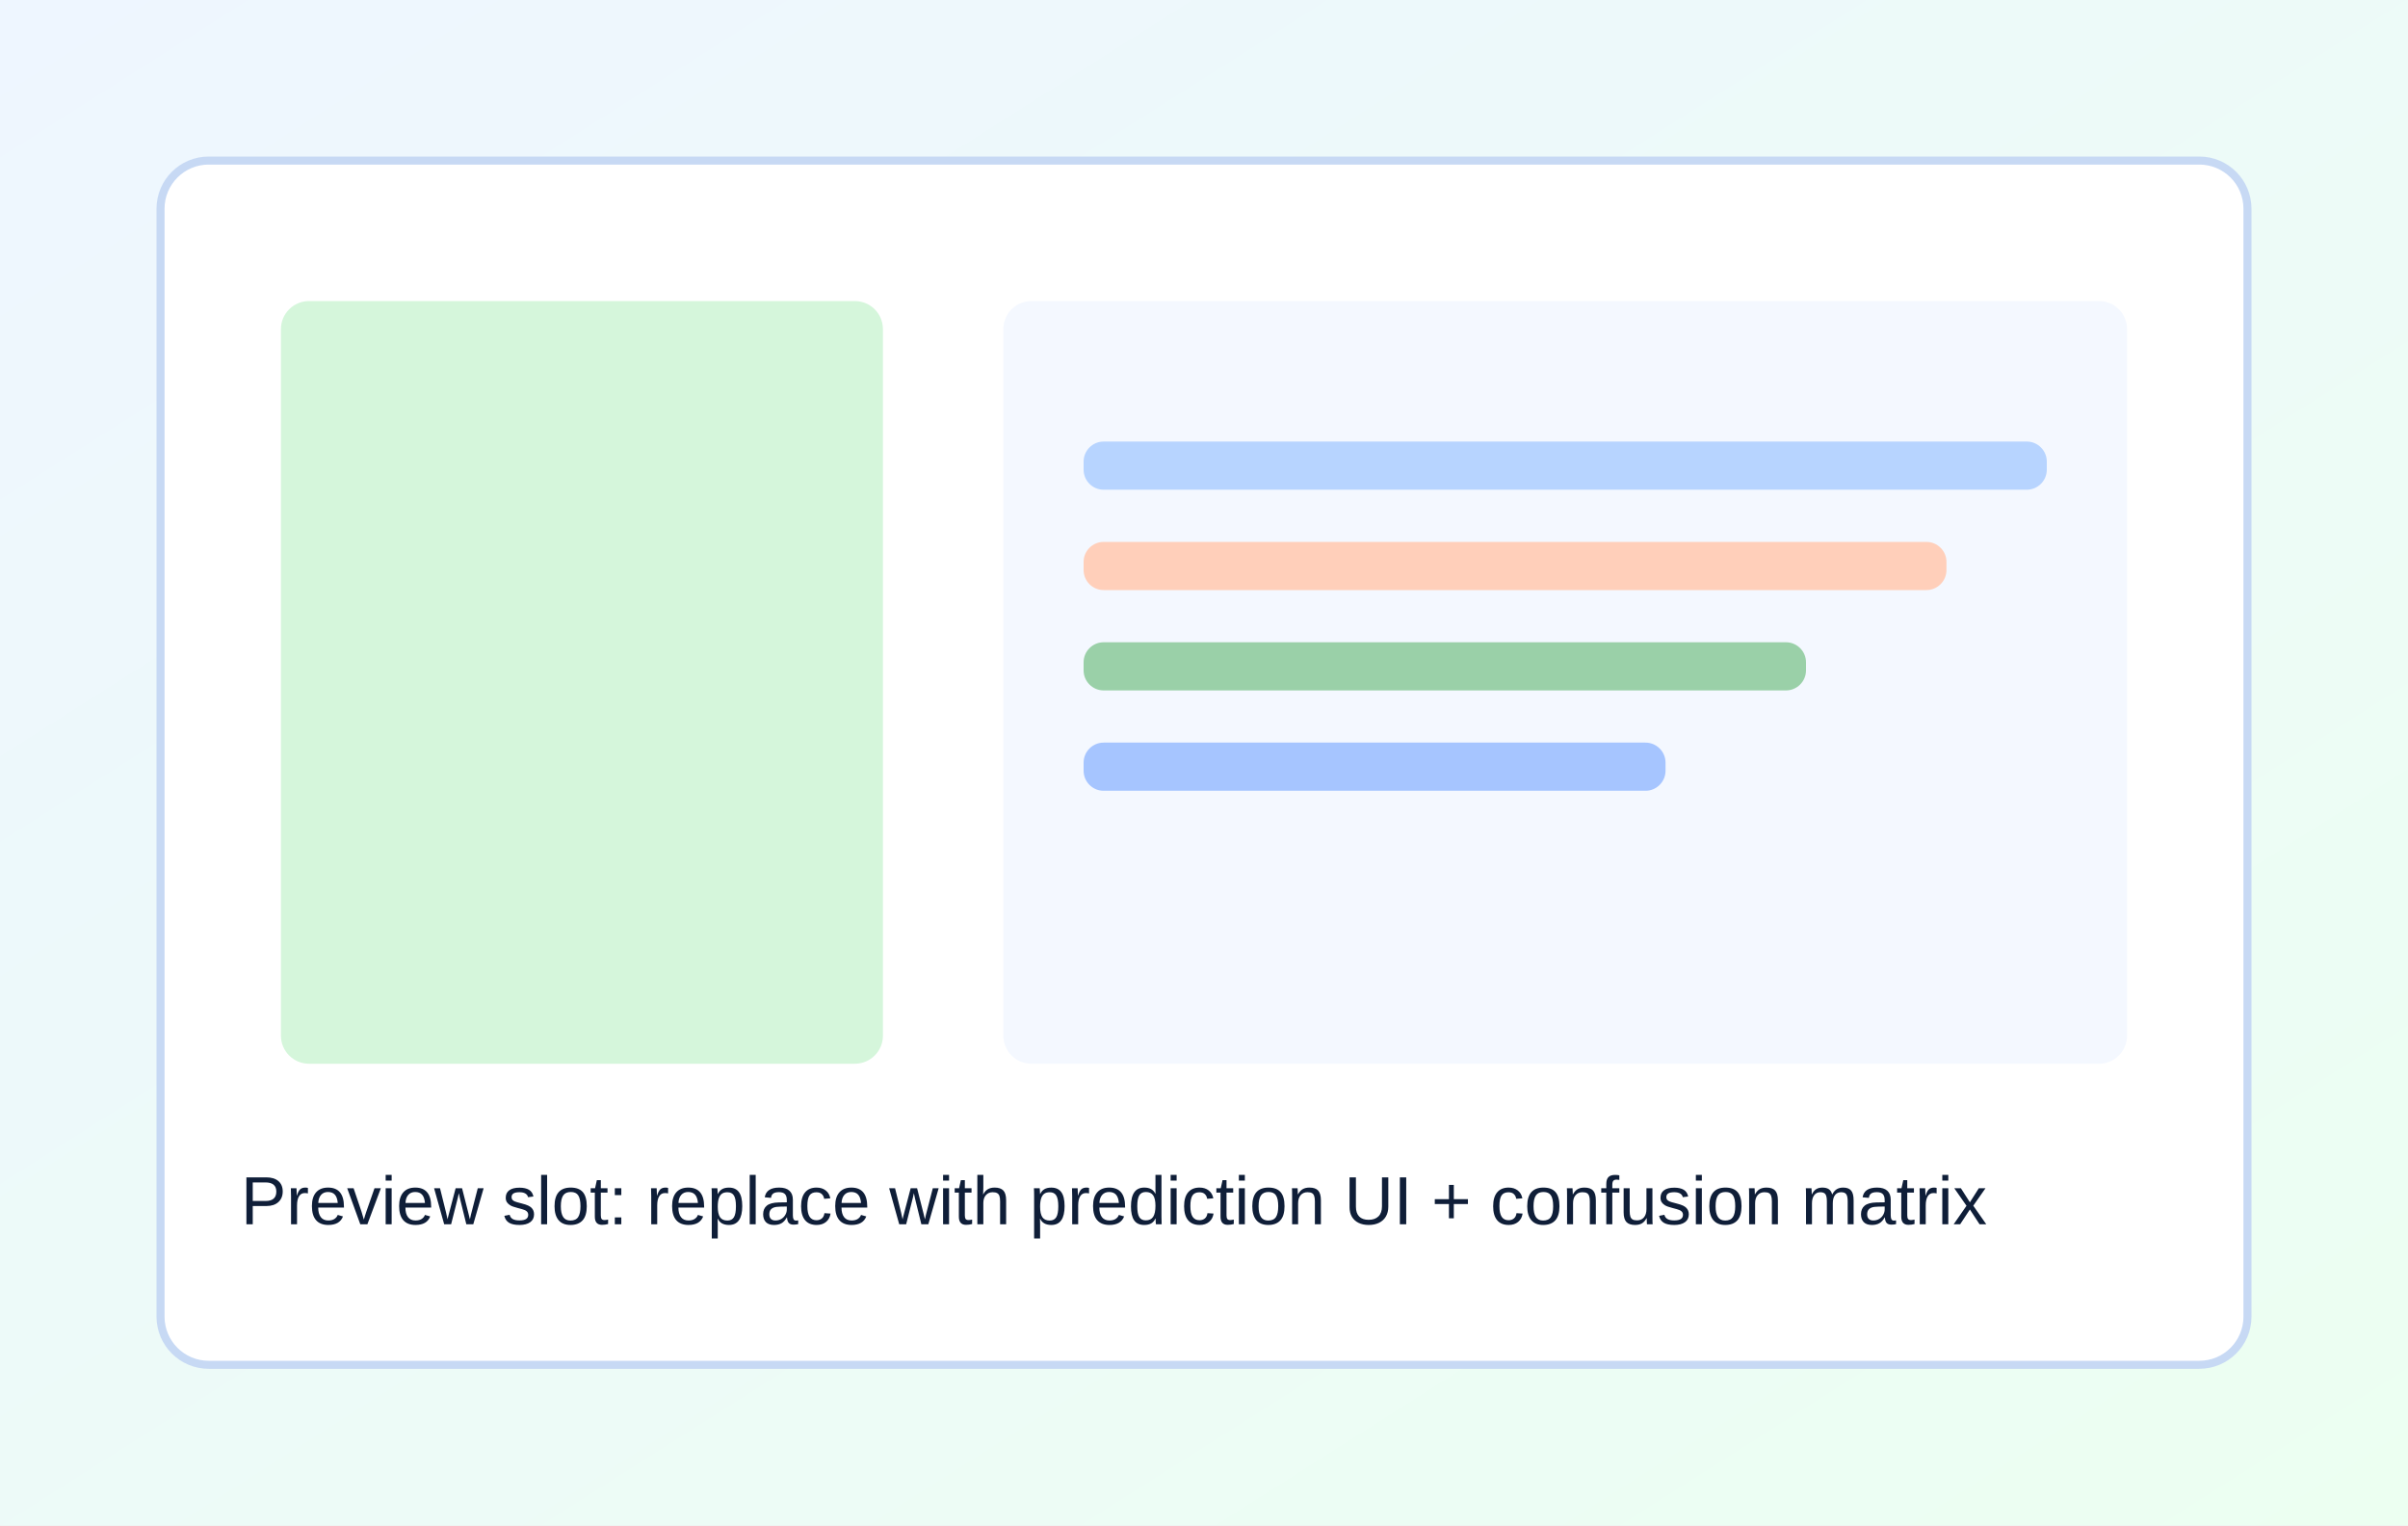
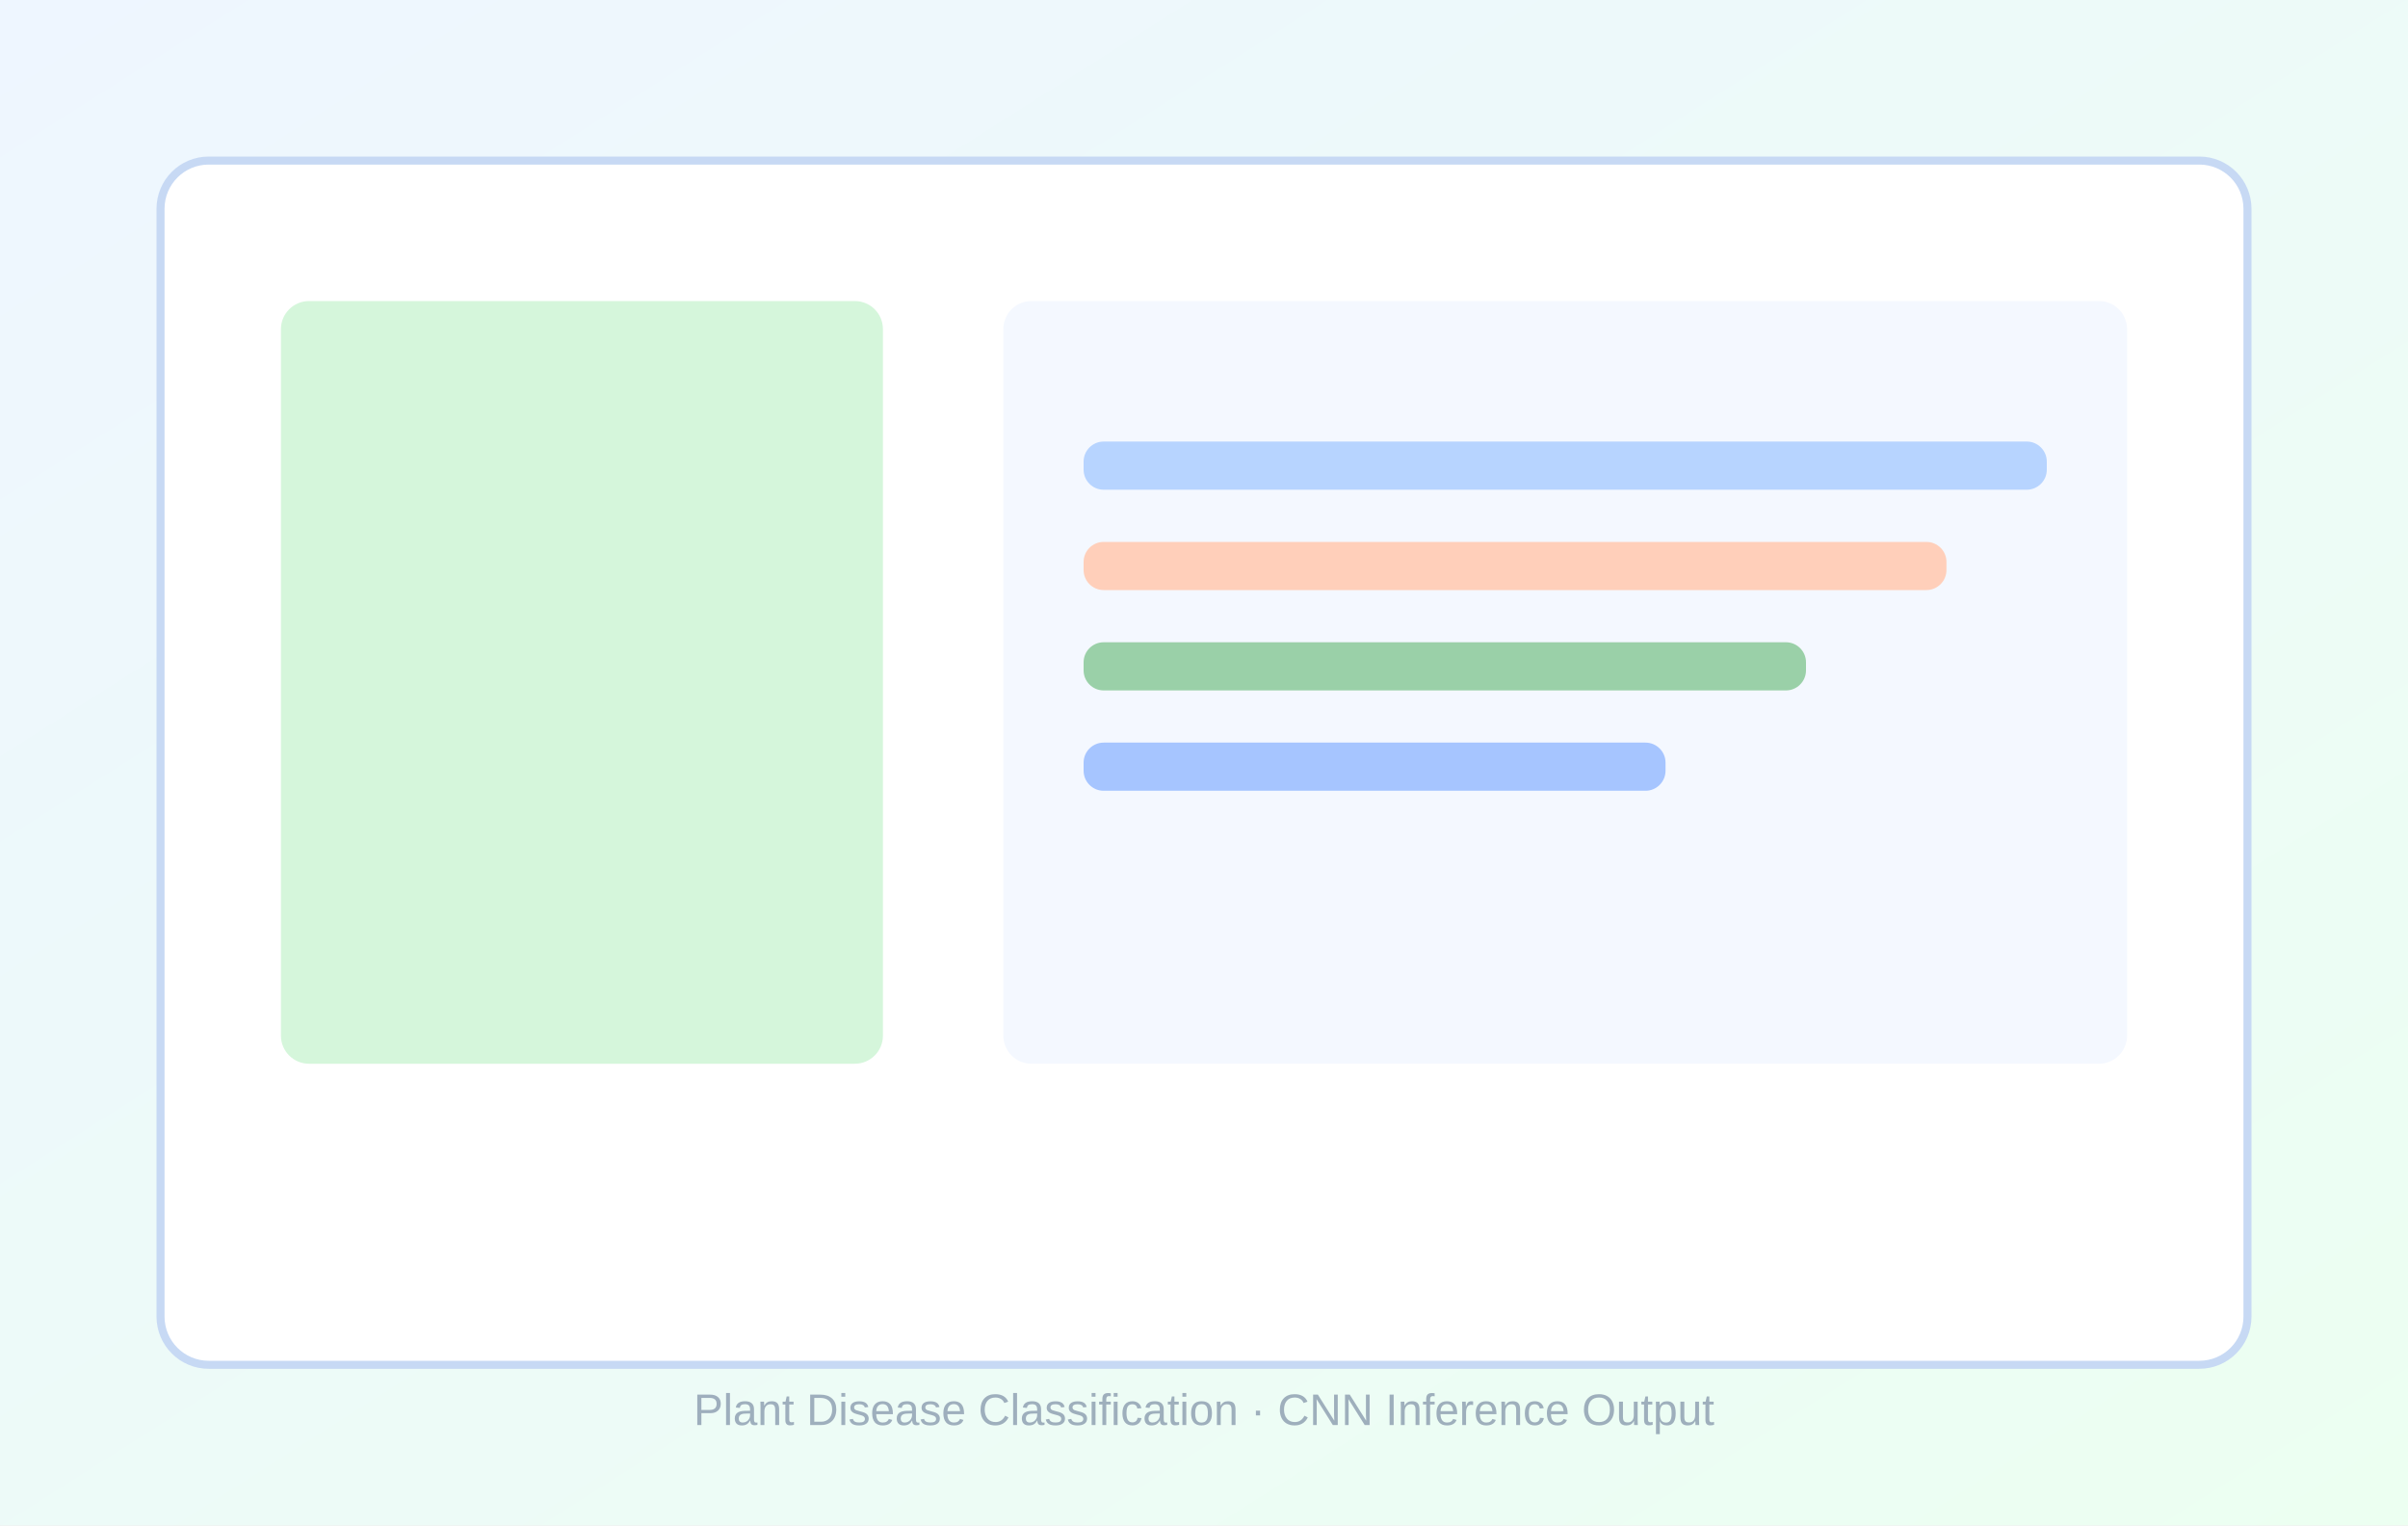
<svg xmlns="http://www.w3.org/2000/svg" width="1200" height="760" viewBox="0 0 1200 760" role="img" aria-label="TerraHerb output preview placeholder">
  <defs>
    <linearGradient id="bg" x1="0" x2="1" y1="0" y2="1">
      <stop offset="0%" stop-color="#eef6ff" />
      <stop offset="100%" stop-color="#ecfff1" />
    </linearGradient>
  </defs>
  <rect width="1200" height="760" fill="url(#bg)" />
  <rect x="80" y="80" width="1040" height="600" rx="24" fill="#ffffff" stroke="#c7d9f4" stroke-width="4" />
  <rect x="140" y="150" width="300" height="380" rx="14" fill="#d5f6db" />
  <rect x="500" y="150" width="560" height="380" rx="14" fill="#f4f8ff" />
  <rect x="540" y="220" width="480" height="24" rx="10" fill="#b7d4ff" />
  <rect x="540" y="270" width="430" height="24" rx="10" fill="#ffcfba" />
  <rect x="540" y="320" width="360" height="24" rx="10" fill="#9ad0a8" />
  <rect x="540" y="370" width="290" height="24" rx="10" fill="#a6c5ff" />
-   <text x="120" y="610" font-size="34" font-family="Arial, sans-serif" fill="#0f1e38">Preview slot: replace with prediction UI + confusion matrix</text>
+   <text x="600" y="710" font-size="22" font-family="Arial, sans-serif" fill="#506184" text-anchor="middle" opacity="0.5">Plant Disease Classification · CNN Inference Output</text>
</svg>
